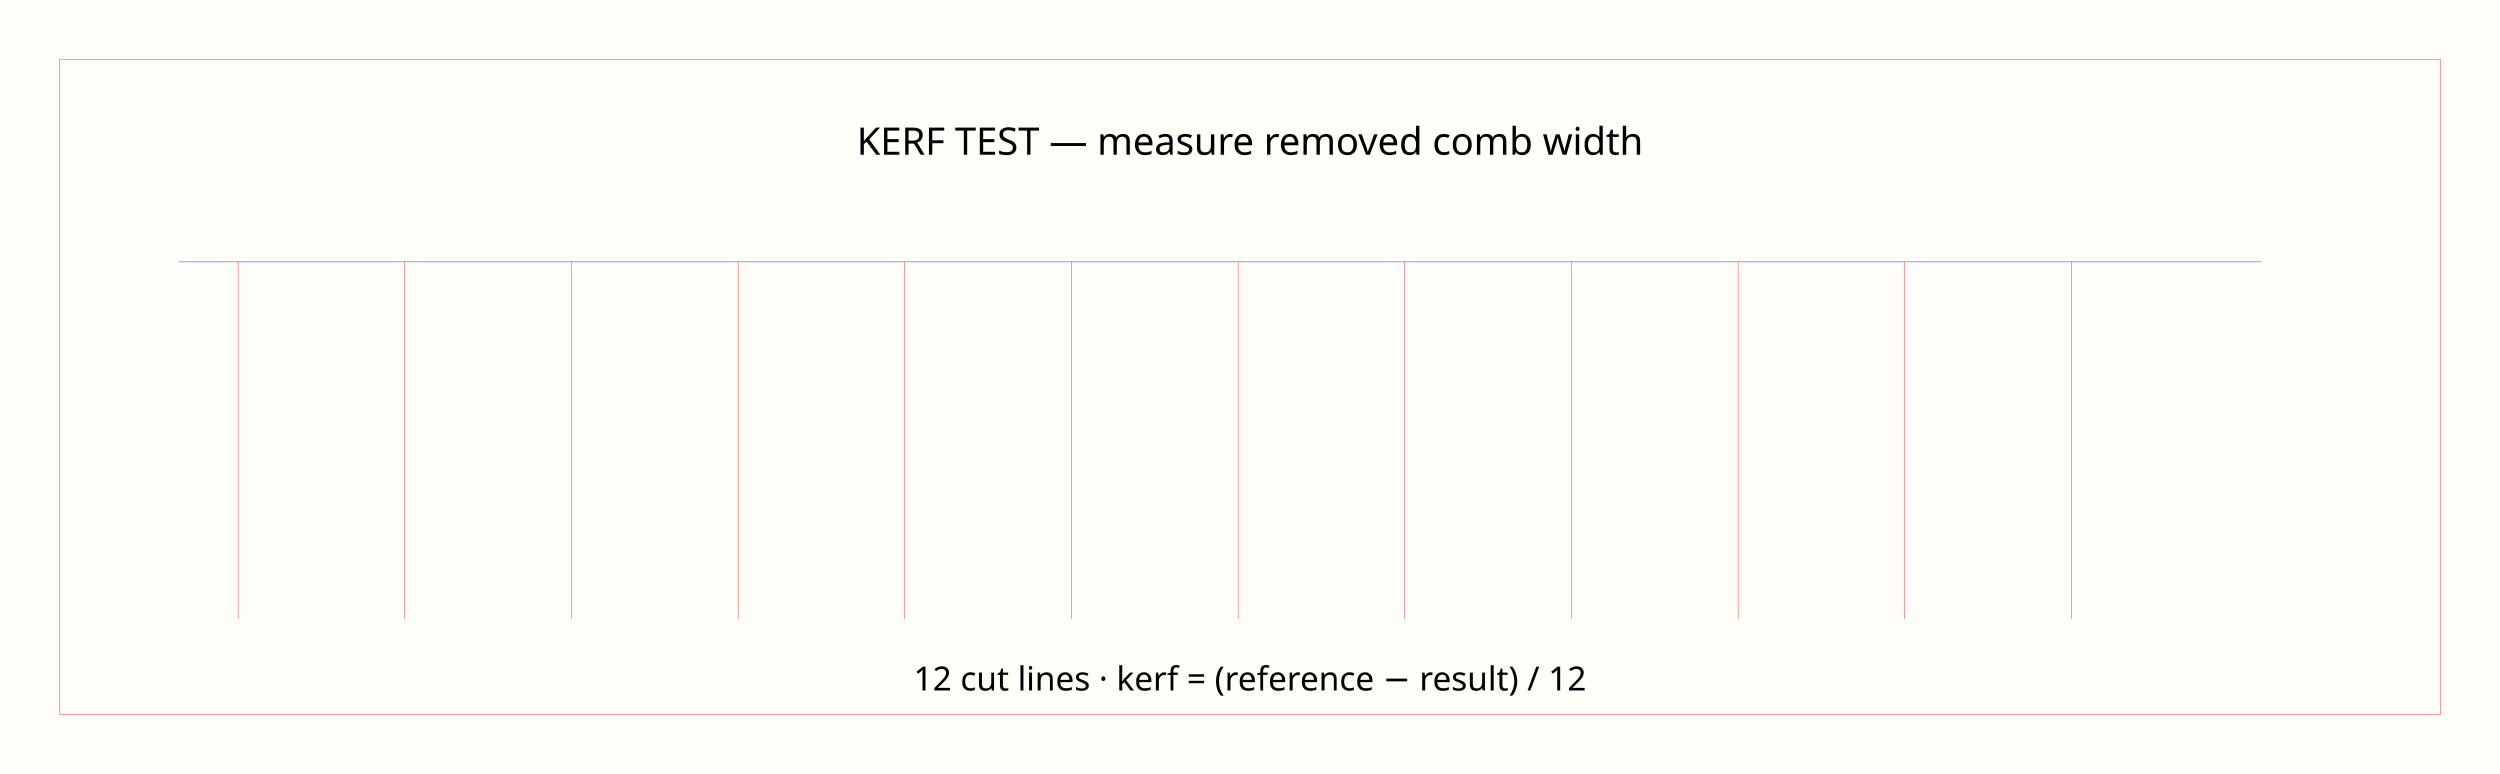
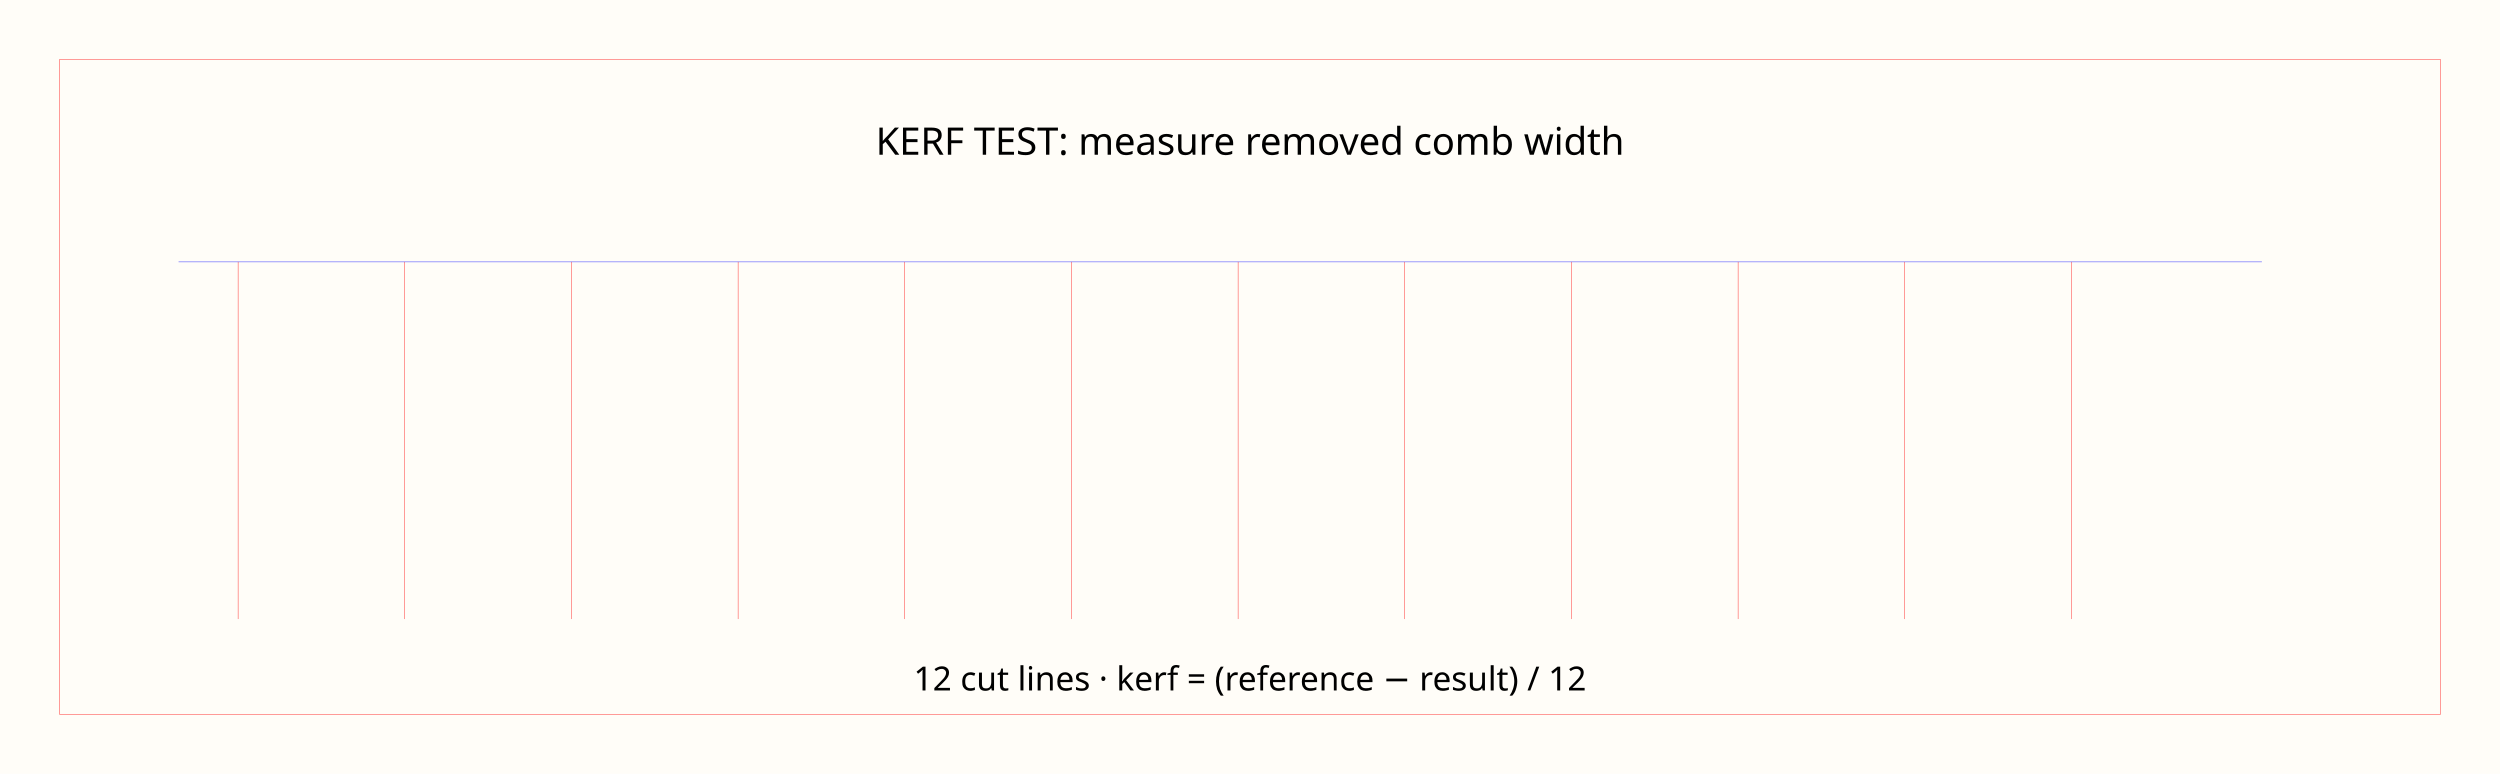
<svg xmlns="http://www.w3.org/2000/svg" width="640" height="198.095" viewBox="0 0 210 65">
  <rect x="0" y="0" width="210" height="65" fill="#fffdf8" />
  <g id="cut" aria-label="CUT">
    <rect x="5" y="5" width="200" height="55" fill="none" stroke="#ff0000" stroke-width="0.1" vector-effect="non-scaling-stroke" data-operation="CUT" data-closed="true" />
    <line x1="20" y1="22" x2="20" y2="52" fill="none" stroke="#ff0000" stroke-width="0.1" vector-effect="non-scaling-stroke" data-operation="CUT" data-closed="false" />
    <line x1="34" y1="22" x2="34" y2="52" fill="none" stroke="#ff0000" stroke-width="0.1" vector-effect="non-scaling-stroke" data-operation="CUT" data-closed="false" />
    <line x1="48" y1="22" x2="48" y2="52" fill="none" stroke="#ff0000" stroke-width="0.1" vector-effect="non-scaling-stroke" data-operation="CUT" data-closed="false" />
    <line x1="62" y1="22" x2="62" y2="52" fill="none" stroke="#ff0000" stroke-width="0.1" vector-effect="non-scaling-stroke" data-operation="CUT" data-closed="false" />
    <line x1="76" y1="22" x2="76" y2="52" fill="none" stroke="#ff0000" stroke-width="0.1" vector-effect="non-scaling-stroke" data-operation="CUT" data-closed="false" />
    <line x1="90" y1="22" x2="90" y2="52" fill="none" stroke="#ff0000" stroke-width="0.1" vector-effect="non-scaling-stroke" data-operation="CUT" data-closed="false" />
    <line x1="104" y1="22" x2="104" y2="52" fill="none" stroke="#ff0000" stroke-width="0.1" vector-effect="non-scaling-stroke" data-operation="CUT" data-closed="false" />
    <line x1="118" y1="22" x2="118" y2="52" fill="none" stroke="#ff0000" stroke-width="0.1" vector-effect="non-scaling-stroke" data-operation="CUT" data-closed="false" />
    <line x1="132" y1="22" x2="132" y2="52" fill="none" stroke="#ff0000" stroke-width="0.1" vector-effect="non-scaling-stroke" data-operation="CUT" data-closed="false" />
    <line x1="146" y1="22" x2="146" y2="52" fill="none" stroke="#ff0000" stroke-width="0.1" vector-effect="non-scaling-stroke" data-operation="CUT" data-closed="false" />
    <line x1="160" y1="22" x2="160" y2="52" fill="none" stroke="#ff0000" stroke-width="0.1" vector-effect="non-scaling-stroke" data-operation="CUT" data-closed="false" />
    <line x1="174" y1="22" x2="174" y2="52" fill="none" stroke="#ff0000" stroke-width="0.1" vector-effect="non-scaling-stroke" data-operation="CUT" data-closed="false" />
  </g>
  <g id="score" aria-label="SCORE">
    <line x1="15" y1="22" x2="190" y2="22" fill="none" stroke="#0000ff" stroke-width="0.1" vector-effect="non-scaling-stroke" data-operation="SCORE" data-closed="false" />
  </g>
  <g id="engrave" aria-label="ENGRAVE">
-     <text x="105" y="13" font-family="sans-serif" font-size="3.2" text-anchor="middle" fill="#000000" stroke="none" data-operation="ENGRAVE">KERF TEST — measure removed comb width</text>
+     <text x="105" y="13" font-family="sans-serif" font-size="3.2" text-anchor="middle" fill="#000000" stroke="none" data-operation="ENGRAVE">KERF TEST: measure removed comb width</text>
    <text x="105" y="58" font-family="sans-serif" font-size="2.8" text-anchor="middle" fill="#000000" stroke="none" data-operation="ENGRAVE">12 cut lines · kerf = (reference − result) / 12</text>
  </g>
</svg>
